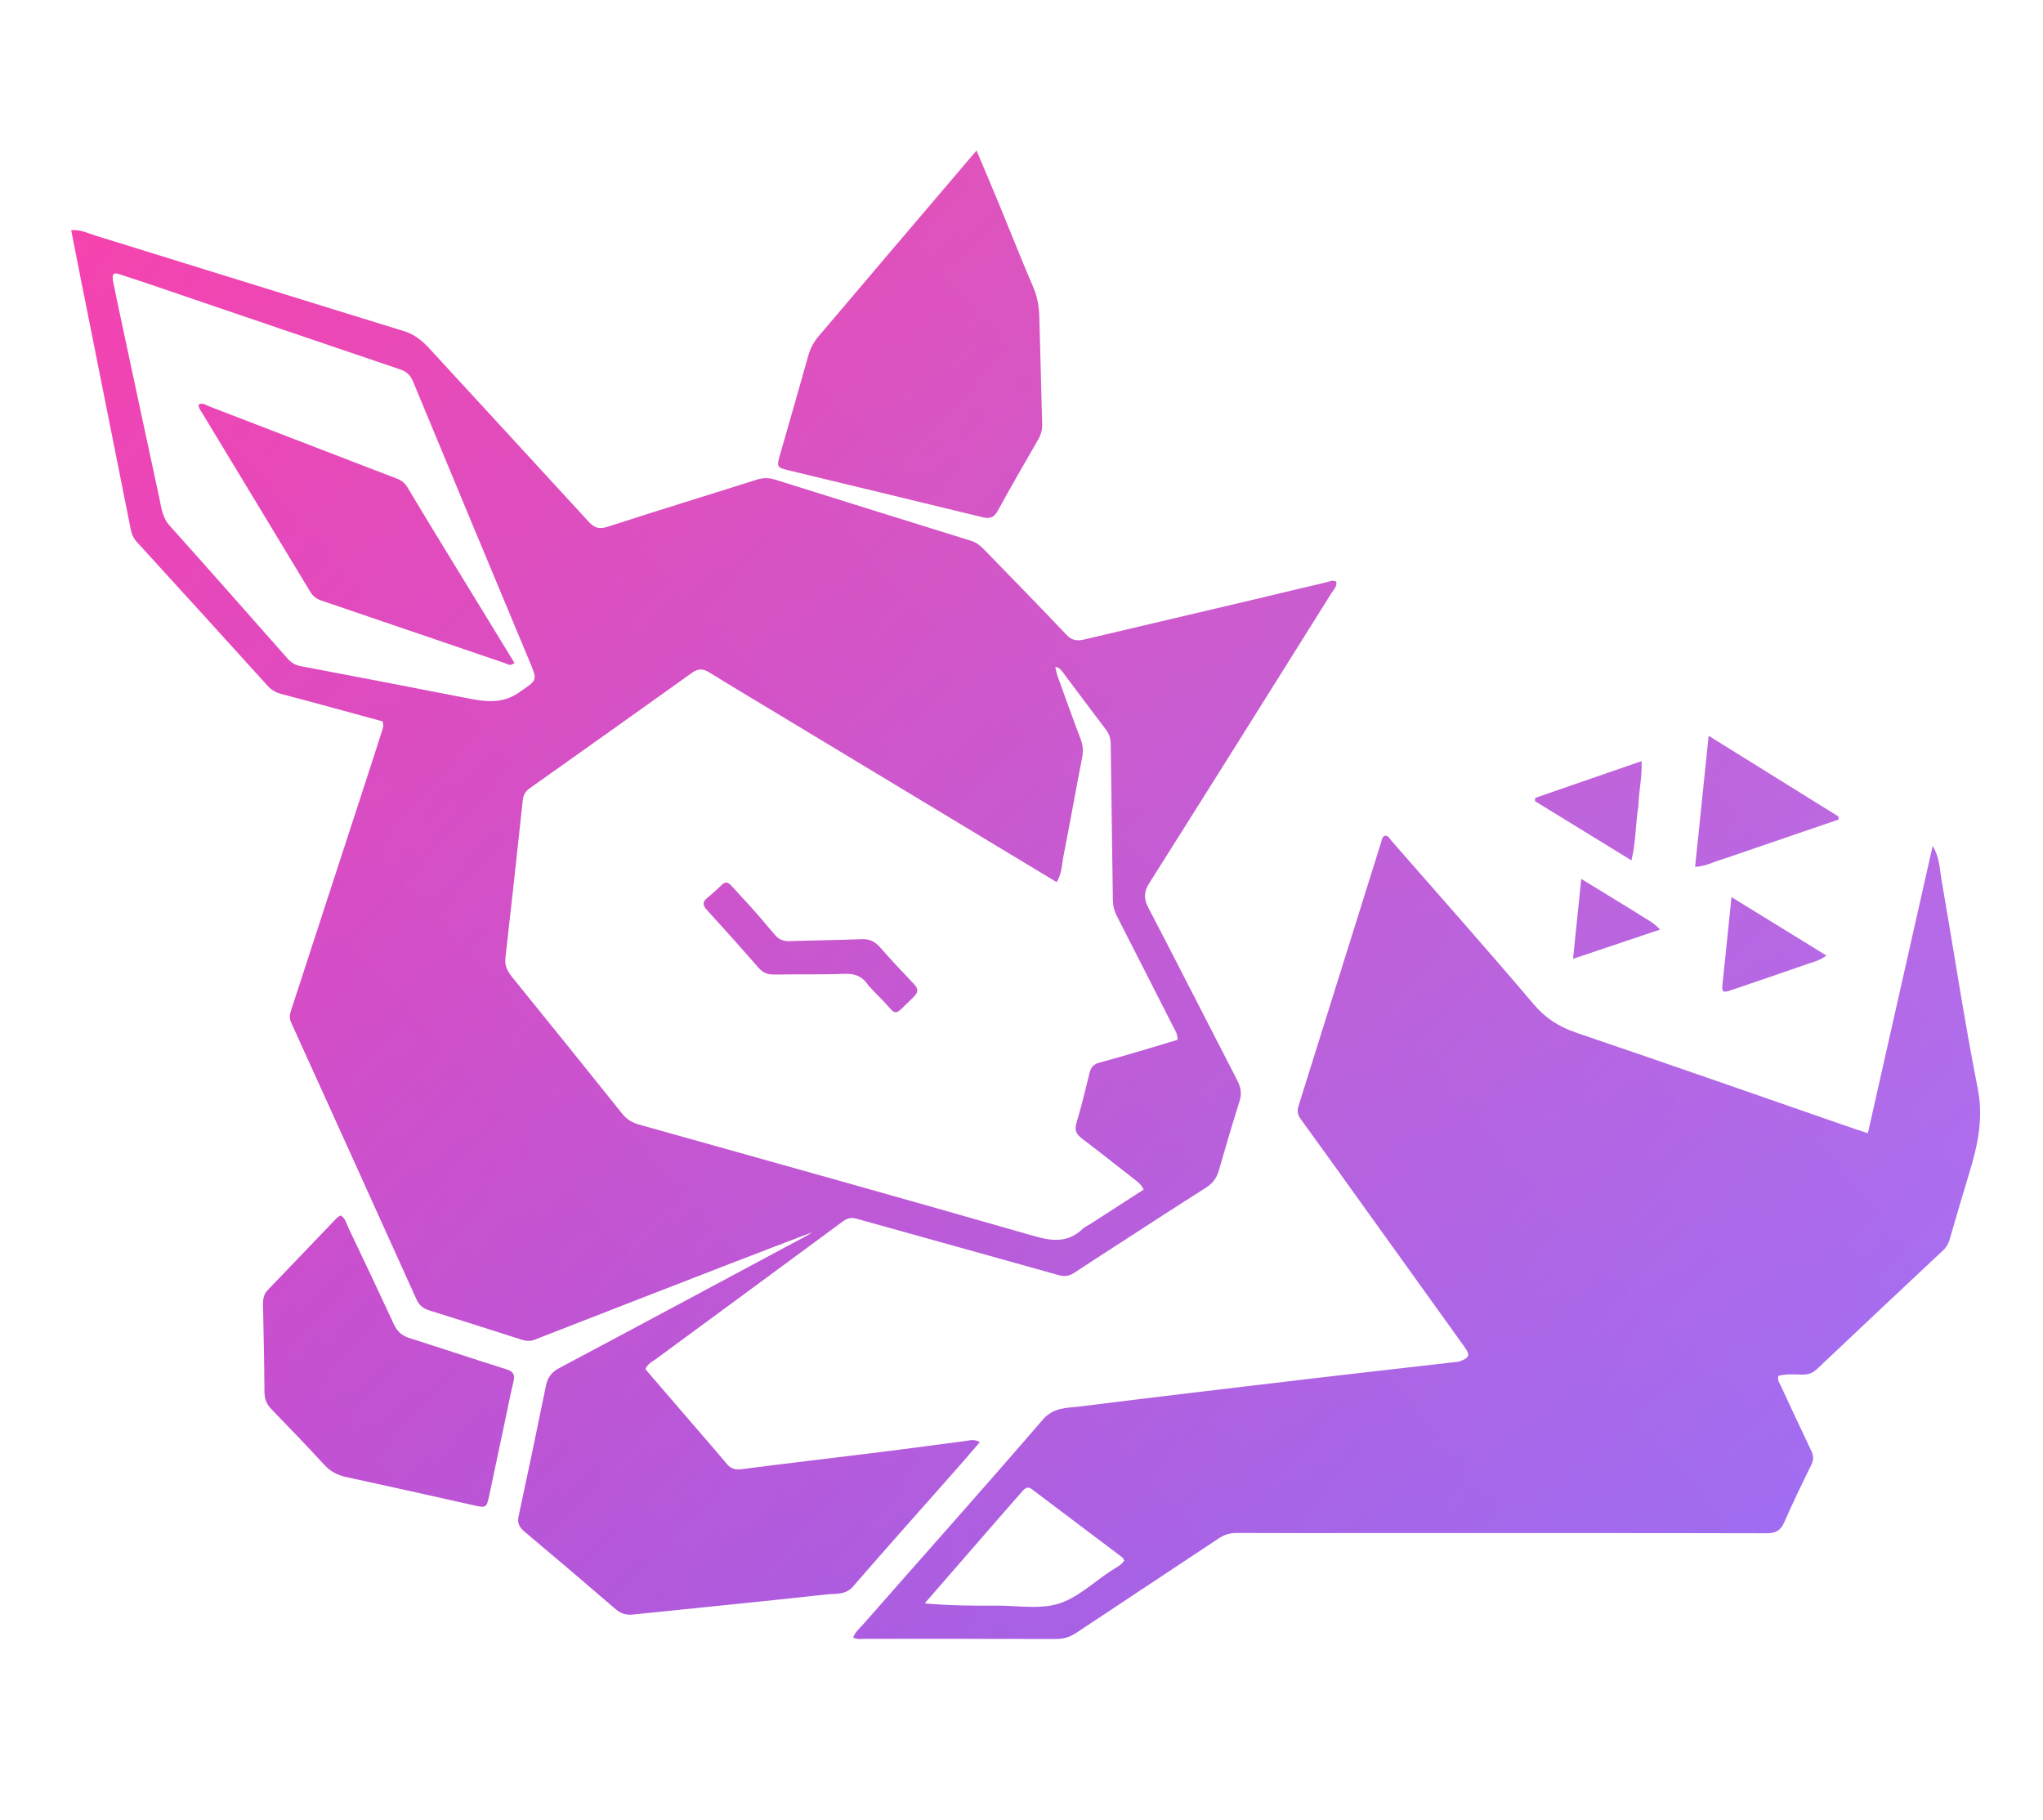
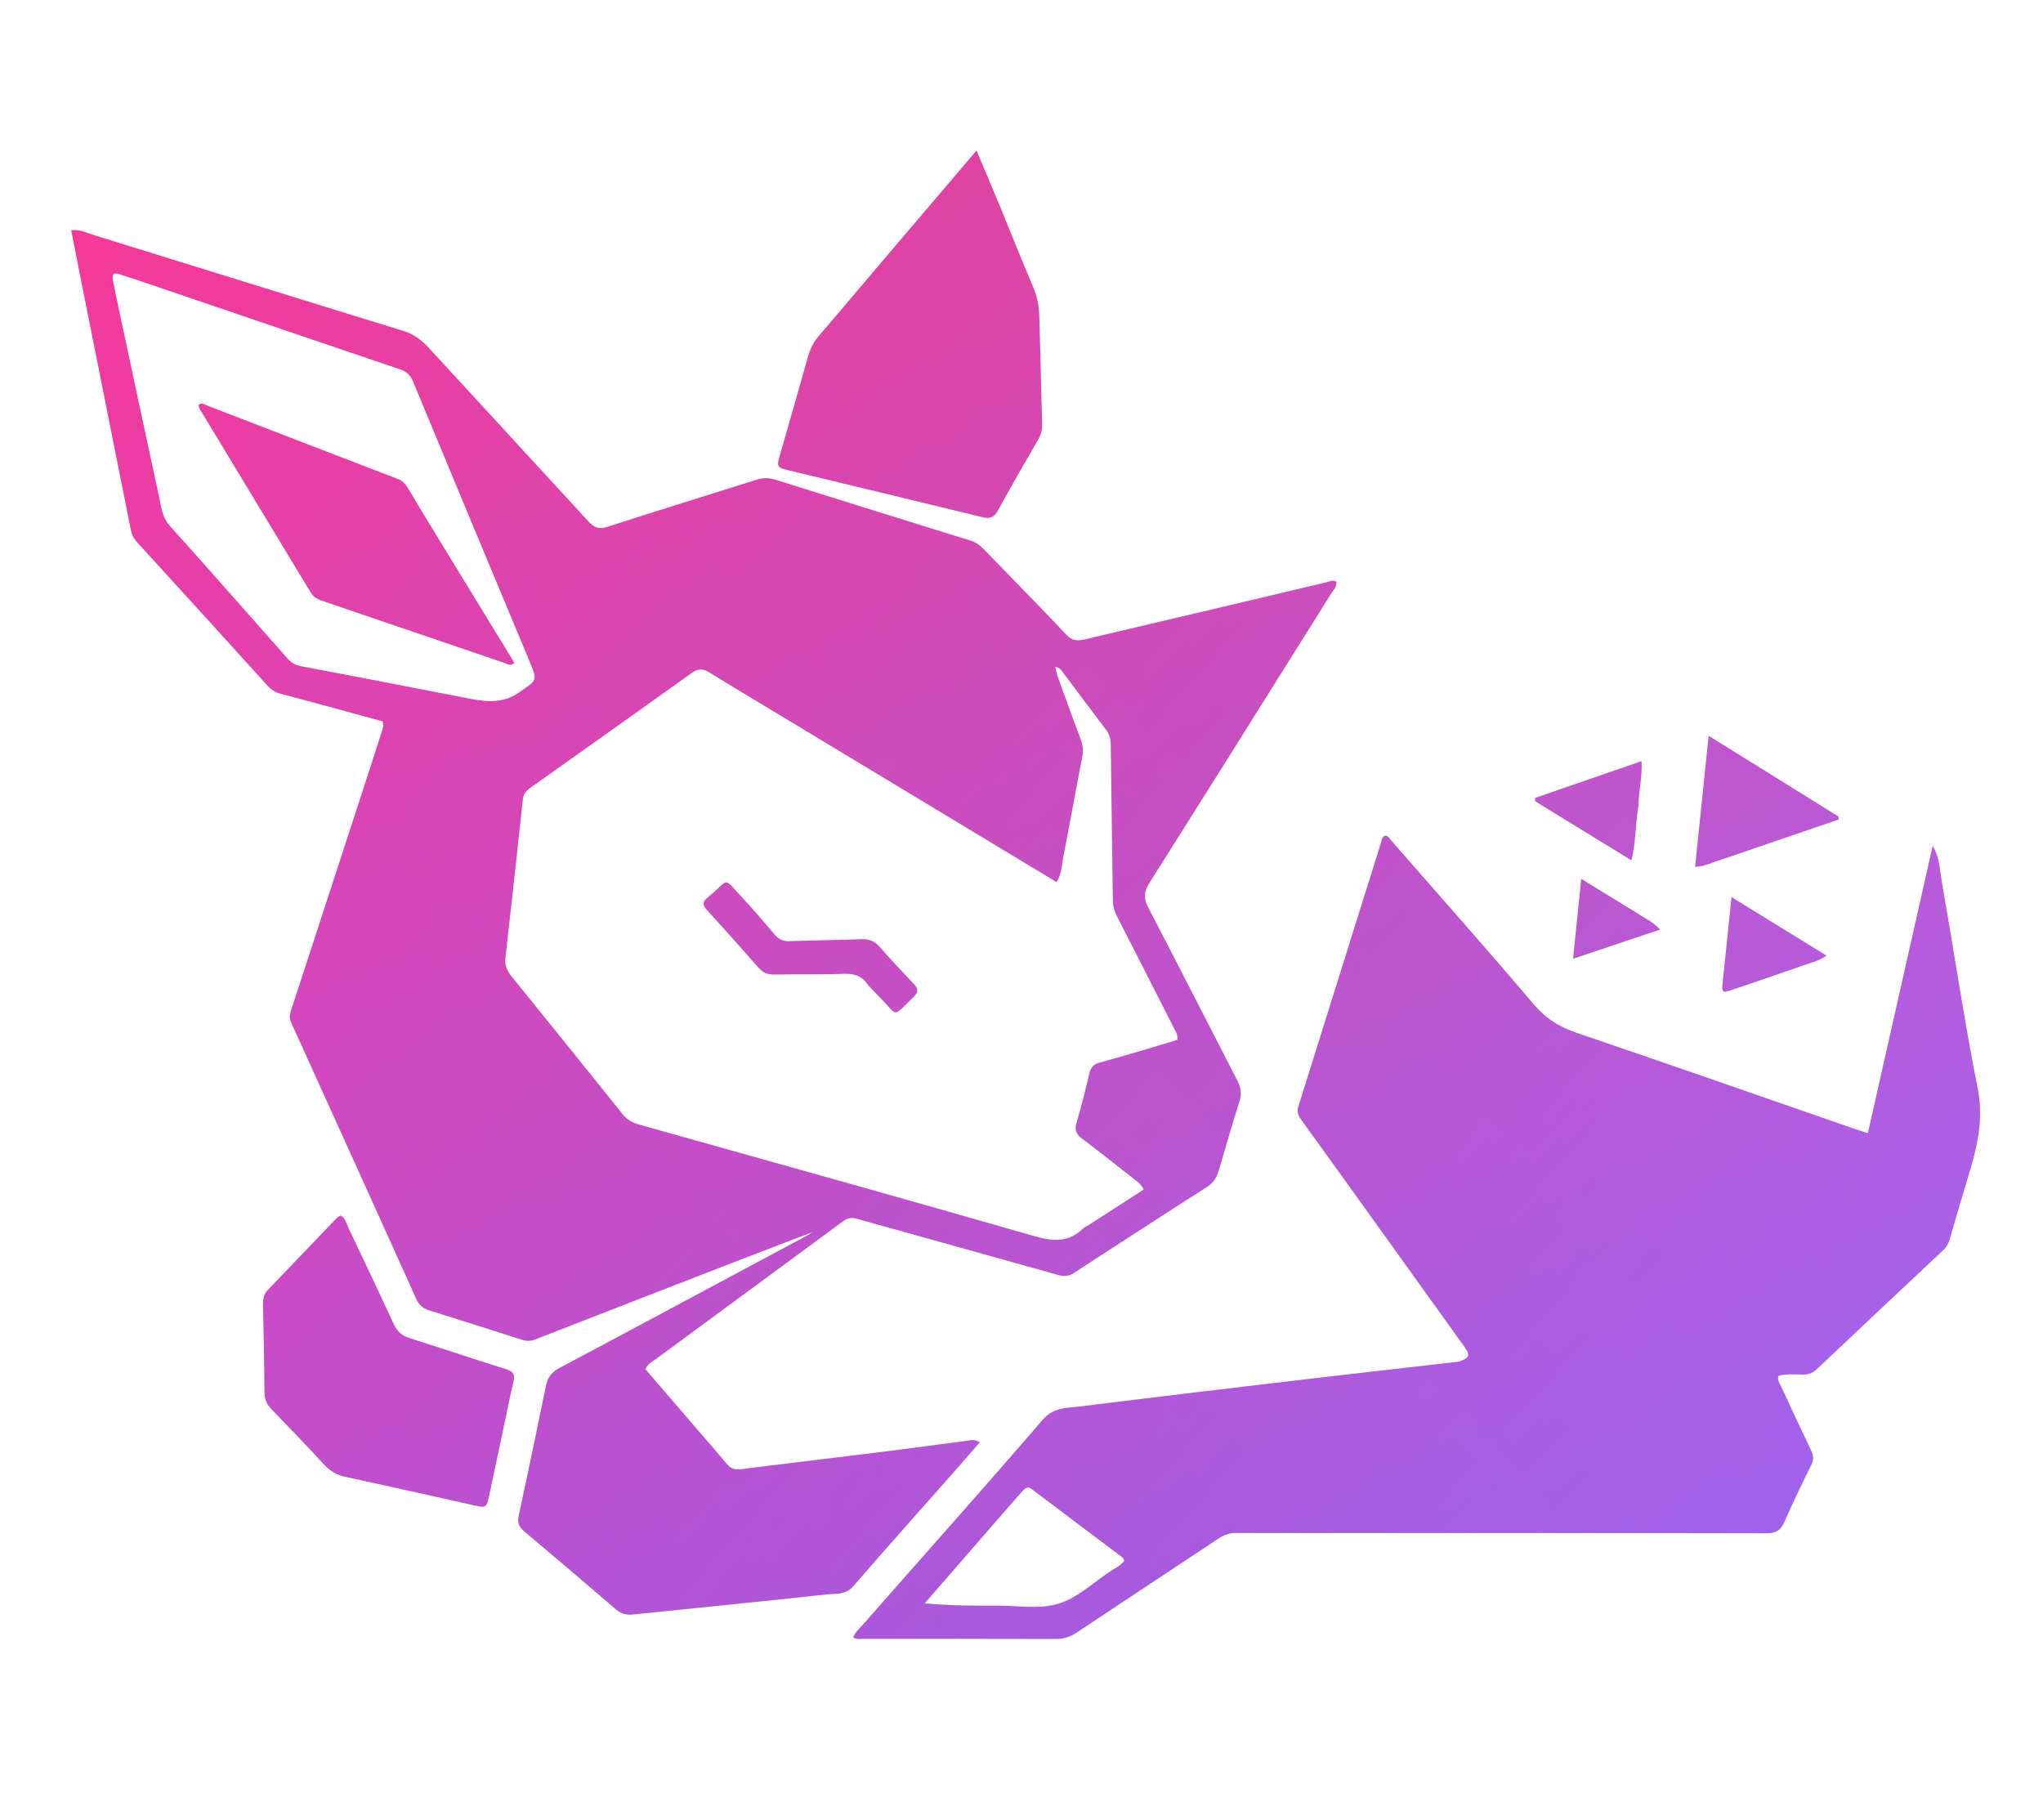
<svg xmlns="http://www.w3.org/2000/svg" version="1.1" id="Layer_1" x="0px" y="0px" width="100%" viewBox="0 0 1024 912" enable-background="new 0 0 1024 912" xml:space="preserve">
  <defs>
    <linearGradient id="doe-red-blue" gradientUnits="userSpaceOnUse" x1="0" y1="0" x2="1024" y2="912">
      <stop offset="0" stop-color="#ff1f3d" />
      <stop offset="1" stop-color="#315bff" />
    </linearGradient>
    <linearGradient id="doe-purple-pink" gradientUnits="userSpaceOnUse" x1="0" y1="912" x2="1024" y2="0">
      <stop offset="0" stop-color="#6b2cff" />
-       <stop offset="1" stop-color="#ff4eb8" />
+       <stop offset="1" stop-color="#ff1f3d" />
    </linearGradient>
    <clipPath id="doe-logo-clip" clipPathUnits="userSpaceOnUse">
      <path fill="#000000" opacity="1" stroke="none" d=" M561.721,622.786   C553.73,627.97 546.011,632.905 538.369,637.957   C535.817,639.645 533.451,639.891 530.41,639.034   C496.781,629.553 463.096,620.269 429.45,610.847   C426.789,610.102 424.806,610.438 422.541,612.11   C391.322,635.171 360.024,658.125 328.777,681.148   C326.949,682.495 324.665,683.428 323.501,686.24   C332.813,697.054 342.244,708.005 351.673,718.959   C355.912,723.883 360.213,728.756 364.353,733.762   C366.395,736.233 368.639,736.734 371.816,736.327   C395.402,733.304 419.023,730.553 442.622,727.62   C456.484,725.898 470.323,723.999 484.173,722.181   C486.256,721.907 488.364,721.165 491.108,722.817   C487.332,727.183 483.733,731.418 480.055,735.584   C462.526,755.441 444.874,775.192 427.513,795.196   C423.79,799.487 418.971,798.62 414.63,799.097   C382.224,802.656 349.777,805.835 317.348,809.187   C314.016,809.531 311.31,808.87 308.653,806.578   C293.513,793.517 278.268,780.577 262.964,767.709   C260.427,765.576 259.165,763.536 259.918,760.034   C264.604,738.256 269.18,716.453 273.616,694.623   C274.479,690.372 276.427,687.73 280.374,685.634   C319.514,664.859 358.538,643.866 397.605,622.953   C400.812,621.236 404.096,619.662 407.151,617.578   C393.733,622.717 380.298,627.812 366.9,633.003   C333.983,645.757 301.075,658.536 268.189,671.372   C265.848,672.286 263.777,672.206 261.438,671.452   C246.071,666.499 230.684,661.605 215.267,656.809   C212.194,655.853 210.104,654.264 208.742,651.246   C187.855,604.952 166.902,558.687 145.906,512.442   C144.988,510.419 145.157,508.623 145.794,506.673   C157.67,470.284 169.541,433.893 181.402,397.499   C184.755,387.212 188.099,376.922 191.384,366.613   C191.825,365.227 192.462,363.791 191.736,361.546   C184.454,359.555 176.801,357.45 169.141,355.374   C159.671,352.806 150.206,350.22 140.714,347.734   C138.026,347.03 135.91,345.671 134.053,343.622   C112.235,319.552 90.412,295.485 68.485,271.513   C65.887,268.673 65.524,265.258 64.849,261.892   C56.577,220.634 48.365,179.364 40.147,138.095   C38.666,130.658 37.228,123.213 35.69,115.366   C40.434,114.928 44.043,116.91 47.718,118.043   C99.264,133.947 150.75,150.044 202.31,165.903   C207.699,167.56 211.561,170.671 215.235,174.679   C241.805,203.661 268.524,232.505 295.08,261.499   C297.91,264.589 300.303,265.394 304.533,264.021   C329.392,255.949 354.393,248.317 379.309,240.419   C382.486,239.412 385.346,239.394 388.533,240.395   C421.252,250.682 454.006,260.86 486.755,271.051   C489.223,271.819 491.162,273.269 492.938,275.106   C506.84,289.475 520.897,303.698 534.614,318.242   C537.627,321.437 540.516,321.206 544.031,320.376   C573.658,313.381 603.293,306.423 632.921,299.428   C643.607,296.906 654.267,294.274 664.965,291.803   C666.486,291.452 668.108,290.461 669.815,291.592   C670.193,294.03 668.416,295.597 667.317,297.35   C636.977,345.773 606.645,394.201 576.123,442.509   C573.379,446.853 573.124,450.226 575.521,454.824   C590.534,483.617 605.21,512.584 620.125,541.428   C621.919,544.897 622.52,548.028 621.308,551.859   C617.645,563.439 614.237,575.102 610.866,586.772   C609.791,590.496 607.783,593.153 604.464,595.254   C590.249,604.257 576.158,613.456 561.721,622.786  M389.16,357.4   C377.895,350.595 366.583,343.866 355.395,336.936   C352.26,334.993 349.794,335.102 346.784,337.257   C319.826,356.551 292.801,375.75 265.746,394.907   C263.544,396.465 262.33,398.156 262.033,400.936   C259.216,427.388 256.314,453.832 253.309,480.263   C252.844,484.351 254.656,487.206 257.028,490.135   C275.377,512.791 293.711,535.459 311.911,558.235   C314.254,561.167 316.995,562.698 320.491,563.678   C386.521,582.196 452.576,600.625 518.49,619.549   C527.676,622.186 535.468,622.855 542.703,615.859   C543.639,614.953 544.957,614.45 546.077,613.728   C555.126,607.896 564.17,602.056 573.225,596.212   C572.12,593.866 570.706,592.725 569.263,591.6   C560.329,584.633 551.469,577.568 542.43,570.739   C539.547,568.561 538.425,566.53 539.556,562.775   C542.048,554.499 544.07,546.077 546.119,537.675   C546.786,534.94 548.162,533.386 550.905,532.646   C557.971,530.741 564.996,528.676 572.019,526.615   C578.175,524.808 584.306,522.919 590.222,521.135   C590.296,518.216 589.054,516.568 588.163,514.814   C578.734,496.25 569.299,477.69 559.809,459.158   C558.483,456.57 557.826,453.944 557.789,451.028   C557.464,425.041 557.034,399.056 556.731,373.069   C556.698,370.273 556.065,367.962 554.338,365.703   C547.253,356.44 540.329,347.054 533.317,337.734   C532.307,336.392 531.466,334.758 528.941,334.188   C529.409,336.14 529.619,337.603 530.111,338.965   C533.899,349.454 537.651,359.957 541.622,370.376   C542.796,373.456 543.06,376.288 542.416,379.562   C539.176,396.036 536.303,412.584 533.037,429.053   C532.198,433.286 532.293,437.893 529.6,442.11   C482.725,413.846 436.248,385.822 389.16,357.4  M56.569,140.457   C57.268,143.874 57.943,147.297 58.671,150.708   C65.677,183.54 72.642,216.382 79.762,249.189   C80.833,254.125 81.227,259.219 85.019,263.441   C104.824,285.495 124.406,307.749 144.035,329.961   C145.855,332.02 147.803,333.319 150.68,333.861   C177.804,338.963 204.897,344.235 231.987,349.514   C241.746,351.416 251.038,353.534 260.475,346.849   C269.176,340.685 269.62,341.523 265.388,331.395   C245.881,284.711 226.412,238.011 207.056,191.265   C205.715,188.027 203.864,186.261 200.563,185.146   C160.363,171.56 120.209,157.839 80.039,144.165   C73.424,141.913 66.805,139.672 60.154,137.53   C58.29,136.93 55.923,136.065 56.569,140.457  z" />
      <path fill="#000000" opacity="1" stroke="none" d=" M731.232,682.462   C736.633,680.505 737.072,679.305 733.911,674.891   C717.714,652.271 701.466,629.687 685.232,607.093   C674.153,591.672 663.098,576.234 651.948,560.864   C650.435,558.779 650.036,556.89 650.817,554.402   C664.625,510.428 678.36,466.431 692.155,422.453   C692.536,421.24 692.595,419.77 693.996,418.885   C695.775,418.608 696.389,420.2 697.32,421.265   C721.212,448.607 745.335,475.754 768.816,503.445   C774.829,510.536 781.631,514.719 790.25,517.648   C836.907,533.503 883.415,549.794 929.977,565.928   C931.684,566.519 933.416,567.041 936.218,567.944   C947.107,519.675 957.898,471.836 968.69,423.997   C972.132,429.443 972.162,435.31 973.138,440.92   C979.204,475.793 984.433,510.826 991.282,545.541   C994.246,560.567 991.266,574.089 987.033,587.949   C983.68,598.927 980.492,609.957 977.277,620.977   C976.657,623.101 975.76,624.941 974.097,626.501   C952.955,646.331 931.829,666.178 910.776,686.103   C908.674,688.093 906.514,688.985 903.653,688.95   C899.546,688.9 895.381,688.465 891.388,689.56   C890.74,691.802 892.011,693.317 892.757,694.925   C897.734,705.651 902.706,716.381 907.818,727.043   C908.993,729.493 909.164,731.545 907.92,734.079   C903.223,743.645 898.567,753.24 894.284,762.995   C892.476,767.112 890.086,768.469 885.567,768.459   C819.58,768.308 753.594,768.361 687.607,768.365   C665.111,768.366 642.616,768.399 620.12,768.326   C616.84,768.315 613.977,768.965 611.194,770.817   C587.341,786.684 563.405,802.427 539.562,818.31   C536.385,820.426 533.214,821.462 529.349,821.449   C497.189,821.341 465.028,821.405 432.868,821.376   C431.258,821.375 429.554,821.838 427.616,820.655   C428.738,817.838 431.083,815.891 432.972,813.741   C462.878,779.697 493.057,745.891 522.635,711.566   C528.071,705.257 534.606,705.75 541.087,704.943   C579.859,700.11 618.661,695.507 657.465,690.926   C681.907,688.04 706.37,685.326 731.232,682.462  M503.773,757.26   C490.344,772.708 476.916,788.156 463.487,803.604   C476.104,804.763 487.898,804.808 499.691,804.749   C510.006,804.698 520.971,806.679 530.451,803.806   C539.932,800.933 547.956,793.199 556.557,787.501   C558.981,785.895 561.79,784.679 563.507,782.198   C563.099,781.458 562.969,780.891 562.613,780.622   C547.471,769.184 532.305,757.778 517.153,746.353   C515.169,744.857 513.807,745.82 512.48,747.347   C509.75,750.488 506.988,753.6 503.773,757.26  z" />
      <path fill="#000000" opacity="1" stroke="none" d=" M442.08,131.096   C457.801,112.627 473.292,94.428 489.449,75.445   C493.53,85.121 497.185,93.637 500.719,102.204   C506.496,116.205 512.039,130.304 518.01,144.22   C520.045,148.964 520.78,153.8 520.931,158.776   C521.479,176.751 521.848,194.732 522.348,212.709   C522.424,215.473 521.754,217.874 520.365,220.279   C513.535,232.102 506.722,243.938 500.154,255.907   C498.311,259.264 496.318,260.172 492.588,259.259   C460.289,251.357 427.946,243.638 395.627,235.819   C389.246,234.275 389.203,234.055 391.016,227.727   C395.736,211.257 400.498,194.798 405.12,178.301   C406.18,174.517 407.934,171.28 410.483,168.305   C420.992,156.038 431.403,143.686 442.08,131.096  z" />
      <path fill="#000000" opacity="1" stroke="none" d=" M252.999,712.787   C250.318,725.395 247.725,737.587 245.159,749.785   C243.936,755.595 243.509,755.814 237.894,754.554   C216.489,749.753 195.084,744.95 173.643,740.312   C169.246,739.361 165.697,737.599 162.589,734.212   C153.809,724.647 144.772,715.318 135.758,705.97   C133.406,703.53 132.567,700.848 132.548,697.449   C132.464,682.968 132.132,668.488 131.831,654.008   C131.774,651.253 132.1,648.758 134.133,646.644   C145.671,634.641 157.164,622.594 168.694,610.584   C169.24,610.015 169.996,609.646 170.658,609.182   C173.134,610.502 173.506,612.986 174.468,615.006   C182.19,631.234 189.908,647.465 197.452,663.777   C199.123,667.391 201.51,669.478 205.317,670.676   C221.502,675.769 237.584,681.19 253.772,686.273   C257.208,687.351 258.237,688.89 257.386,692.387   C255.775,699.005 254.508,705.707 252.999,712.787  z" />
      <path fill="#000000" opacity="1" stroke="none" d=" M862.72,430.887   C858.402,432.036 854.776,434.309 849.628,434.443   C851.871,412.718 854.066,391.465 856.41,368.761   C878.88,382.736 900.196,395.993 921.512,409.25   C921.525,409.751 921.537,410.252 921.55,410.753   C902.062,417.419 882.575,424.084 862.72,430.887  z" />
      <path fill="#000000" opacity="1" stroke="none" d=" M821.231,403.928   C819.669,412.961 820.024,421.815 817.719,431.214   C801.172,421.057 785.291,411.309 769.411,401.561   C769.423,401.012 769.436,400.462 769.449,399.913   C786.971,393.854 804.493,387.796 822.785,381.471   C823.207,389.522 821.329,396.452 821.231,403.928  z" />
      <path fill="#000000" opacity="1" stroke="none" d=" M864.287,484.419   C865.498,472.949 866.618,461.924 867.869,449.611   C884.154,459.643 899.453,469.067 915.453,478.923   C912.087,481.429 908.993,482.094 906.127,483.096   C893.413,487.539 880.651,491.845 867.908,496.207   C863.289,497.787 862.835,497.375 863.457,492.306   C863.76,489.832 863.953,487.345 864.287,484.419  z" />
      <path fill="#000000" opacity="1" stroke="none" d=" M821.008,457.933   C824.648,460.448 828.531,462.024 832.105,465.895   C817.51,470.797 803.612,475.465 788.449,480.558   C789.856,466.843 791.142,454.305 792.56,440.485   C802.679,446.693 811.688,452.219 821.008,457.933  z" />
      <path fill="#000000" opacity="1" stroke="none" d=" M435.164,493.788   C432.146,489.127 428.255,487.875 423.058,488.078   C411.409,488.533 399.733,488.233 388.072,488.441   C384.809,488.499 382.432,487.591 380.245,485.086   C371.701,475.3 363.047,465.607 354.274,456.025   C352.034,453.578 352.129,451.893 354.617,449.898   C366.281,440.546 361.556,438.735 372.773,450.674   C378.129,456.375 383.177,462.371 388.222,468.353   C390.213,470.713 392.421,471.802 395.554,471.698   C407.705,471.295 419.865,471.173 432.013,470.715   C435.884,470.57 438.589,471.913 441.101,474.78   C446.59,481.043 452.285,487.129 458.042,493.147   C460.389,495.601 460.37,497.342 457.857,499.758   C446.629,510.557 450.532,509.286 440.566,499.489   C438.785,497.739 437.122,495.868 435.164,493.788  z" />
      <path fill="#000000" opacity="1" stroke="none" d=" M218.748,268.301   C231.939,289.853 244.928,311.102 257.862,332.263   C255.711,334.081 254.391,332.807 253.089,332.364   C222.365,321.908 191.658,311.399 160.933,300.945   C158.613,300.156 156.909,298.91 155.617,296.768   C137.548,266.821 119.417,236.912 101.327,206.978   C100.572,205.73 99.476,204.578 99.592,202.808   C101.462,201.634 103.041,202.975 104.604,203.575   C136.151,215.695 167.676,227.869 199.218,240.001   C201.512,240.883 203.107,242.345 204.358,244.461   C209.024,252.344 213.807,260.158 218.748,268.301  z" />
    </clipPath>
  </defs>
  <g clip-path="url(#doe-logo-clip)" style="isolation:isolate">
    <rect x="0" y="0" width="1024" height="912" fill="url(#doe-red-blue)" />
    <rect x="0" y="0" width="1024" height="912" fill="url(#doe-purple-pink)" opacity="0.62" style="mix-blend-mode:screen" />
  </g>
</svg>
